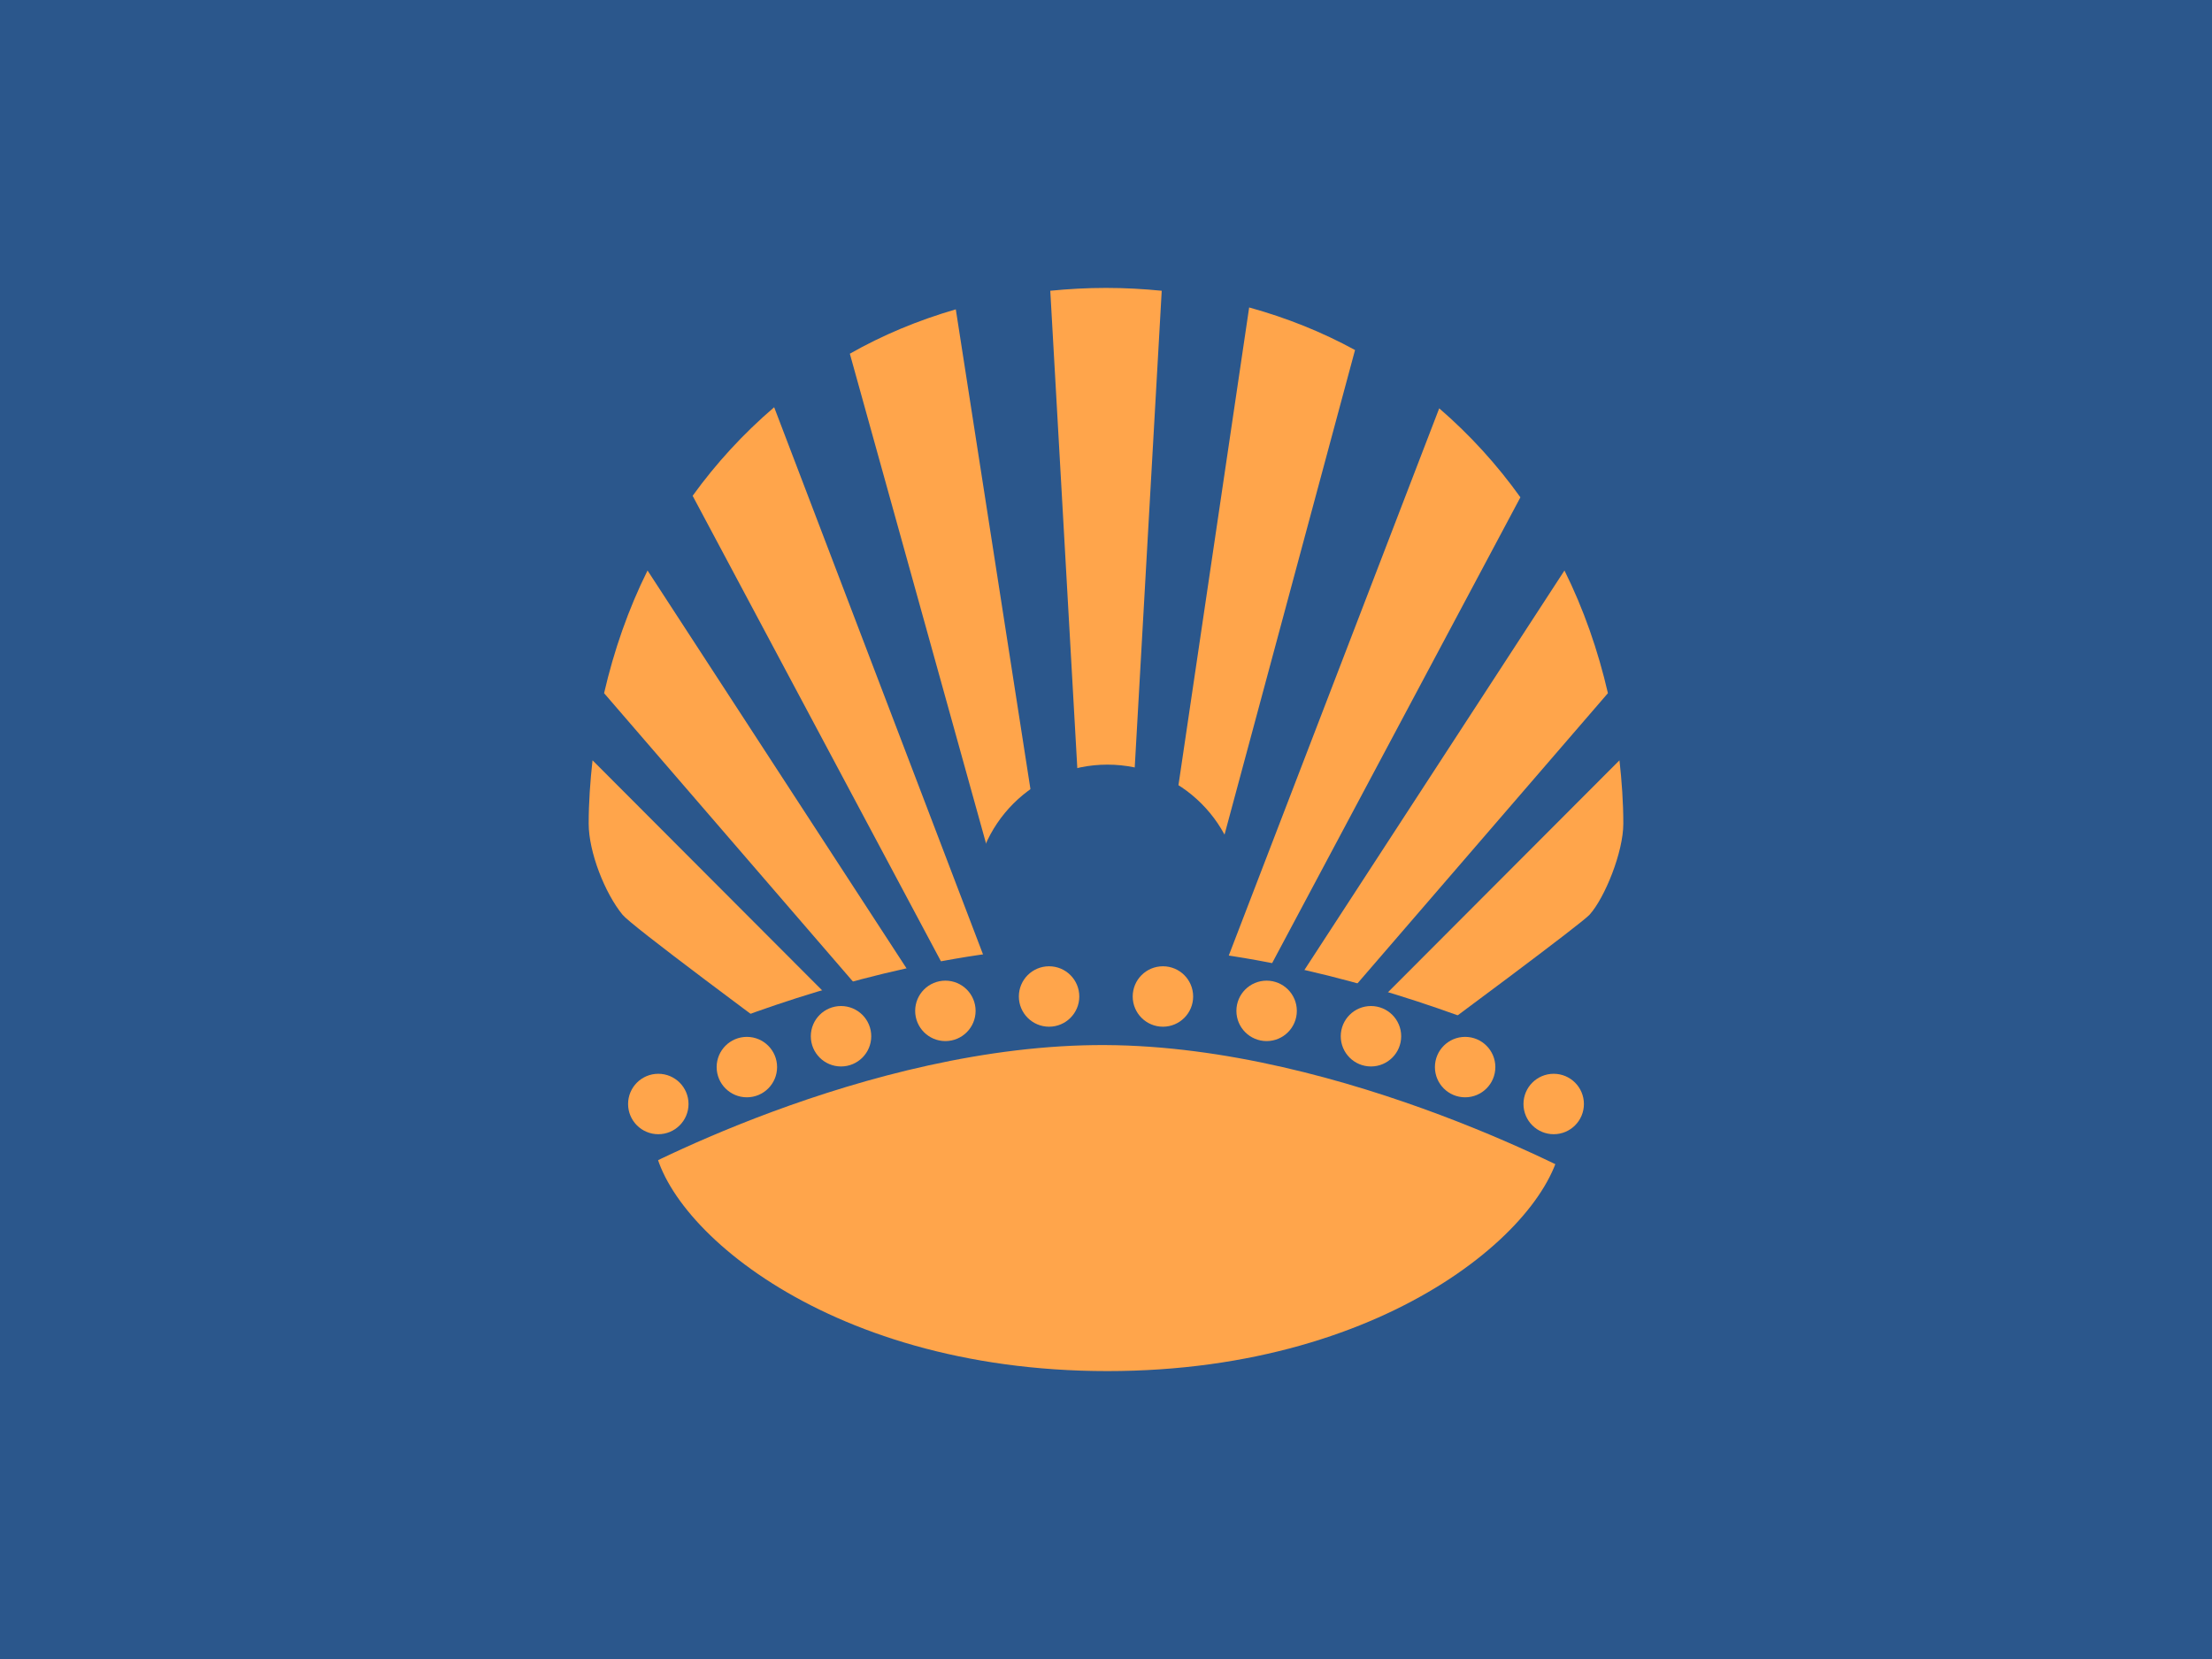
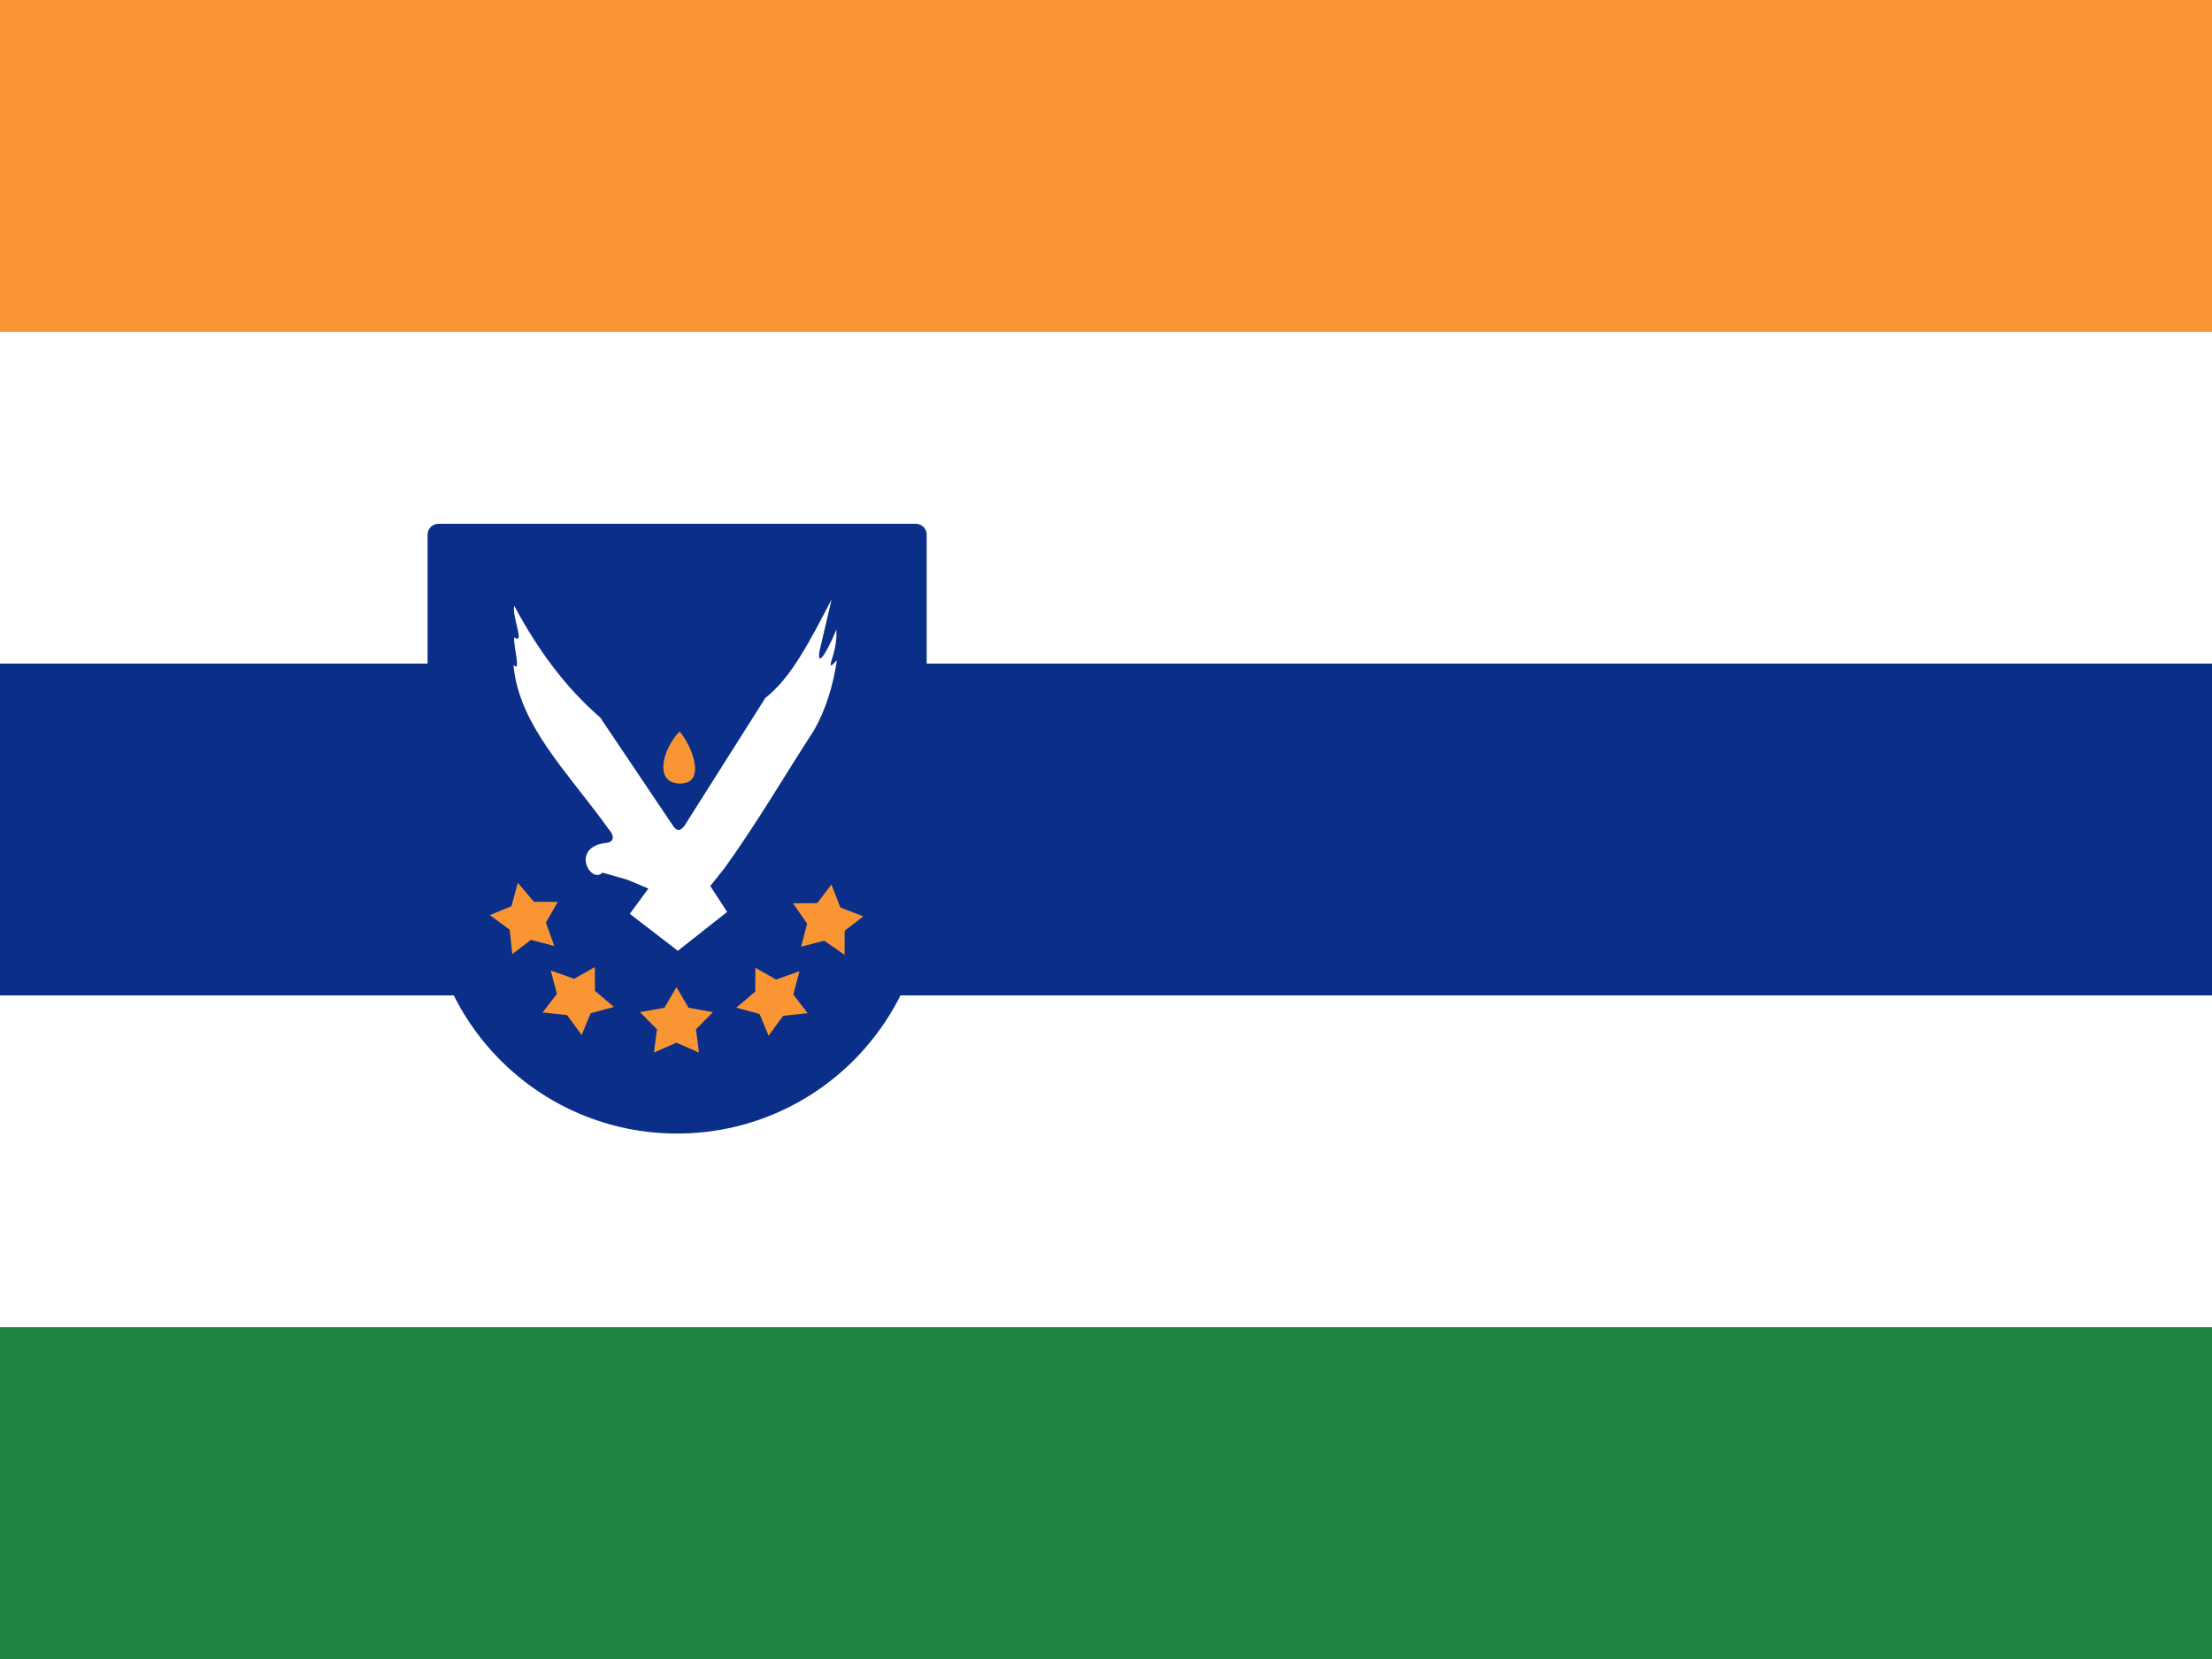
- <svg xmlns="http://www.w3.org/2000/svg" height="100%" stroke-miterlimit="10" style="fill-rule:nonzero;clip-rule:evenodd;stroke-linecap:round;stroke-linejoin:round;" version="1.1" viewBox="0 0 400 300" width="100%" xml:space="preserve">
-   <defs />
-   <g id="Layer-1">
-     <g opacity="1">
-       <path d="M0 300L400 300L400 8.52651e-14L0 8.52651e-14L0 300Z" fill="#2b578c" fill-rule="nonzero" opacity="1" stroke="none" />
-       <path d="M200 47.92C182.422 47.92 170.48 65.78 177.208 82.022L199.537 135.932C199.705 136.34 200.294 136.34 200.463 135.932L222.792 82.022C229.519 65.78 217.578 47.92 200 47.92ZM144.239 70.601C138.359 70.828 132.489 73.164 127.826 77.827C115.398 90.255 119.576 111.325 135.816 118.053L189.728 140.383C190.142 140.55 190.534 140.136 190.366 139.728L168.052 85.818C163.846 75.668 154.037 70.223 144.239 70.601ZM255.76 70.601C245.96 70.223 236.153 75.668 231.947 85.818L209.617 139.728C209.45 140.142 209.864 140.535 210.272 140.366L264.182 118.053C280.423 111.325 284.612 90.244 272.173 77.811C267.513 73.15 261.641 70.828 255.76 70.601ZM122.849 125.31C109.717 125.159 97.92 135.718 97.92 150C97.92 167.578 115.78 179.52 132.02 172.792L185.932 150.463C186.34 150.294 186.34 149.706 185.932 149.537L132.02 127.208C128.976 125.946 125.881 125.344 122.849 125.31ZM277.149 125.31C274.119 125.344 271.023 125.946 267.978 127.208L214.068 149.537C213.66 149.706 213.66 150.294 214.068 150.463L267.978 172.792C284.219 179.52 302.08 167.578 302.08 150C302.08 135.718 290.283 125.159 277.149 125.31ZM210.272 159.619C209.858 159.45 209.465 159.864 209.634 160.272L231.947 214.182C238.675 230.424 259.756 234.612 272.189 222.174C284.617 209.745 280.423 188.675 264.182 181.948L210.272 159.619ZM189.728 159.634L135.816 181.948C119.576 188.675 115.392 209.741 127.826 222.174C140.255 234.602 161.325 230.424 168.052 214.182L190.381 160.272C190.55 159.858 190.136 159.466 189.728 159.634ZM200 163.764C199.812 163.764 199.622 163.864 199.537 164.068L177.208 217.978C170.48 234.22 182.422 252.08 200 252.08C217.578 252.08 229.519 234.22 222.792 217.978L200.463 164.068C200.378 163.864 200.188 163.764 200 163.764Z" fill="#ffa54b" fill-rule="nonzero" opacity="0" stroke="none" />
+ <svg xmlns="http://www.w3.org/2000/svg" width="400" height="300" viewBox="0 0 400 300">
+   <g id="Group">
+     <g id="g1">
+       <path id="Rectangle" fill="#f99633" fill-rule="evenodd" stroke="none" d="M 0 60 L 400 60 L 400 0 L 0 0 Z" />
+       <path id="Rectangle-copy" fill="#ffffff" fill-rule="evenodd" stroke="none" d="M 0 120 L 400 120 L 400 60 L 0 60 Z" />
+       <path id="Rectangle-copy-2" fill="#0b2f89" fill-rule="evenodd" stroke="none" d="M -0 239.94 L 400 239.94 L 400 120 L -0 120 Z" />
+       <path id="Rectangle-copy-3" fill="#ffffff" fill-rule="evenodd" stroke="none" d="M 0 240 L 400 240 L 400 180 L 0 180 Z" />
+       <path id="Rectangle-copy-4" fill="#218343" fill-rule="evenodd" stroke="none" d="M -0 300 L 400 300 L 400 240 L -0 240 Z" />
    </g>
-     <path d="M112.676 146.384C112.676 98.015 151.887 58.804 200.255 58.804C248.624 58.804 287.834 98.015 287.834 146.384C287.834 194.752 248.624 233.963 200.255 233.963C151.887 233.963 112.676 194.752 112.676 146.384Z" fill="#2b578c" fill-rule="nonzero" opacity="1" stroke="none" />
-     <path d="M153.678 63.964L200 230.521L172.84 55.938C166.006 57.927 159.582 60.599 153.678 63.964ZM109.237 125.348L200 230.521L117.095 103.163C113.624 110.154 111.025 117.608 109.237 125.348ZM106.452 148.94C106.452 154.07 109.378 161.519 112.584 165.425C115.791 169.33 200 230.521 200 230.521L107.148 137.488C106.732 141.272 106.452 145.086 106.452 148.94ZM125.25 89.657L198.576 227.12L139.994 73.641C134.449 78.393 129.506 83.757 125.25 89.657ZM260.256 73.84L200 230.521L274.937 89.932C270.702 84.012 265.785 78.613 260.256 73.84ZM282.905 103.163L200 230.521L290.763 125.348C288.975 117.608 286.376 110.154 282.905 103.163ZM293.548 148.94C293.548 145.086 293.268 141.272 292.852 137.488L200 230.521C200 230.521 284.677 168.489 287.447 165.404C290.217 162.32 293.548 154.07 293.548 148.94ZM225.887 55.597L200 230.521L245.033 63.296C239.114 60.058 232.711 57.483 225.887 55.597ZM200 52.063C196.56 52.063 193.207 52.252 189.923 52.578L200 230.521L210.077 52.578C206.793 52.252 203.44 52.063 200 52.063Z" fill="#ffa54b" fill-rule="nonzero" opacity="1" stroke="none" />
-     <path d="M200.255 247.937C148.077 247.937 118.141 219.9 118.141 205.102C118.141 190.305 161.886 182.755 200.255 182.755C238.625 182.755 282.37 190.305 282.37 205.102C282.37 219.9 252.433 247.937 200.255 247.937Z" fill="#ffa54b" fill-rule="nonzero" opacity="1" stroke="none" />
-     <path d="M107.74 205.434C107.74 205.434 153.644 179.764 199.901 179.982C246.159 180.2 292.771 206.306 292.771 206.306" fill="none" opacity="1" stroke="#2b578c" stroke-linecap="butt" stroke-linejoin="miter" stroke-width="18" />
-     <path d="M176.219 162.306C176.219 149.031 186.98 138.27 200.255 138.27C213.531 138.27 224.292 149.031 224.292 162.306C224.292 175.582 213.531 186.343 200.255 186.343C186.98 186.343 176.219 175.582 176.219 162.306Z" fill="#2b578c" fill-rule="nonzero" opacity="1" stroke="none" />
-     <g opacity="1">
-       <path d="M113.578 199.638C113.578 196.62 116.024 194.174 119.042 194.174C122.06 194.174 124.506 196.62 124.506 199.638C124.506 202.656 122.06 205.102 119.042 205.102C116.024 205.102 113.578 202.656 113.578 199.638Z" fill="#ffa54b" fill-rule="nonzero" opacity="1" stroke="none" />
-       <path d="M129.593 192.964C129.593 189.946 132.04 187.5 135.057 187.5C138.075 187.5 140.522 189.946 140.522 192.964C140.522 195.982 138.075 198.428 135.057 198.428C132.04 198.428 129.593 195.982 129.593 192.964Z" fill="#ffa54b" fill-rule="nonzero" opacity="1" stroke="none" />
-       <path d="M146.621 187.386C146.621 184.368 149.067 181.921 152.085 181.921C155.103 181.921 157.549 184.368 157.549 187.386C157.549 190.404 155.103 192.85 152.085 192.85C149.067 192.85 146.621 190.404 146.621 187.386Z" fill="#ffa54b" fill-rule="nonzero" opacity="1" stroke="none" />
-       <path d="M165.491 182.798C165.491 179.78 167.938 177.333 170.956 177.333C173.974 177.333 176.42 179.78 176.42 182.798C176.42 185.815 173.974 188.262 170.956 188.262C167.938 188.262 165.491 185.815 165.491 182.798Z" fill="#ffa54b" fill-rule="nonzero" opacity="1" stroke="none" />
-       <path d="M184.241 180.197C184.241 177.179 186.687 174.733 189.705 174.733C192.723 174.733 195.17 177.179 195.17 180.197C195.17 183.215 192.723 185.662 189.705 185.662C186.687 185.662 184.241 183.215 184.241 180.197Z" fill="#ffa54b" fill-rule="nonzero" opacity="1" stroke="none" />
-     </g>
-     <g opacity="1">
-       <path d="M286.422 199.638C286.422 196.62 283.976 194.174 280.958 194.174C277.94 194.174 275.494 196.62 275.494 199.638C275.494 202.656 277.94 205.102 280.958 205.102C283.976 205.102 286.422 202.656 286.422 199.638Z" fill="#ffa54b" fill-rule="nonzero" opacity="1" stroke="none" />
-       <path d="M270.407 192.964C270.407 189.946 267.96 187.5 264.943 187.5C261.925 187.5 259.478 189.946 259.478 192.964C259.478 195.982 261.925 198.428 264.943 198.428C267.96 198.428 270.407 195.982 270.407 192.964Z" fill="#ffa54b" fill-rule="nonzero" opacity="1" stroke="none" />
-       <path d="M253.379 187.386C253.379 184.368 250.933 181.921 247.915 181.921C244.897 181.921 242.451 184.368 242.451 187.386C242.451 190.404 244.897 192.85 247.915 192.85C250.933 192.85 253.379 190.404 253.379 187.386Z" fill="#ffa54b" fill-rule="nonzero" opacity="1" stroke="none" />
-       <path d="M234.509 182.798C234.509 179.78 232.062 177.333 229.044 177.333C226.026 177.333 223.58 179.78 223.58 182.798C223.58 185.815 226.026 188.262 229.044 188.262C232.062 188.262 234.509 185.815 234.509 182.798Z" fill="#ffa54b" fill-rule="nonzero" opacity="1" stroke="none" />
-       <path d="M215.759 180.197C215.759 177.179 213.313 174.733 210.295 174.733C207.277 174.733 204.83 177.179 204.83 180.197C204.83 183.215 207.277 185.662 210.295 185.662C213.313 185.662 215.759 183.215 215.759 180.197Z" fill="#ffa54b" fill-rule="nonzero" opacity="1" stroke="none" />
+     <g id="g2">
+       <path id="Path-copy-7" fill="#0b2f89" stroke="none" d="M 165.897 96.697 L 79.596 96.697 L 79.596 159.681 C 79.597 159.737 79.596 159.796 79.596 159.852 C 79.596 183.684 98.915 203.003 122.746 203.003 C 146.578 203.003 165.897 183.684 165.897 159.852 C 165.897 159.794 165.895 159.737 165.895 159.681 L 165.895 96.697 L 165.897 96.697 Z" />
+       <g id="g3">
+         <path id="path2106-copy" fill="#ffffff" fill-rule="evenodd" stroke="none" d="M 113.506 159.107 L 108.955 157.797 C 106.8 160.014 102.905 152.982 109.918 152.389 C 111.011 152.138 111.104 151.11 110.194 150.112 C 102.89 139.865 93.8 131.231 92.853 120.221 C 94.297 121.82 92.82 116.933 92.99 115.24 C 95.032 116.697 92.524 111.466 92.99 109.547 C 97.186 117.387 102.14 124.196 108.541 129.758 C 112.945 136.305 117.349 142.853 121.753 149.401 C 122.492 150.446 123.17 150.184 123.817 149.258 C 128.68 141.573 133.543 133.887 138.406 126.2 C 143.177 122.488 146.525 115.727 150.38 108.408 C 149.646 111.54 148.912 114.671 148.178 117.802 C 147.64 121.807 150.728 115.317 151.221 113.834 C 151.383 115.637 150.994 117.566 150.38 119.368 C 149.861 121.057 150.64 120.136 151.343 119.368 C 150.655 123.947 149.37 128.217 147.214 132.036 C 141.786 140.392 136.771 149.033 130.929 157.104 L 128.434 160.214 L 131.489 164.904 L 122.574 171.936 L 113.889 165.25 L 117.253 160.679 L 113.506 159.109" />
+         <path id="path2108-copy" fill="#f99633" fill-rule="evenodd" stroke="none" d="M 122.873 132.283 C 119.629 135.738 118.341 141.603 122.924 141.703 C 127.945 141.727 125.014 134.617 122.873 132.283 Z" />
+         <g id="g4">
+           <path id="Star" fill="#f99633" fill-rule="evenodd" stroke="none" d="M 122.327 178.512 L 120.152 182.227 L 115.734 183.031 L 118.807 186.131 L 118.253 190.343 L 122.327 188.543 L 126.402 190.343 L 125.847 186.131 L 128.92 183.031 L 124.502 182.227 Z" />
+           <path id="Star-copy" fill="#f99633" fill-rule="evenodd" stroke="none" d="M 136.601 175.007 L 136.575 179.312 L 133.151 182.217 L 137.362 183.365 L 138.987 187.29 L 141.616 183.694 L 146.045 183.215 L 143.458 179.845 L 144.57 175.624 L 140.342 177.137 Z" />
+           <path id="Star-copy-2" fill="#f99633" fill-rule="evenodd" stroke="none" d="M 107.565 174.876 L 103.824 177.006 L 99.596 175.493 L 100.708 179.714 L 98.122 183.084 L 102.55 183.563 L 105.179 187.159 L 106.804 183.234 L 111.015 182.086 L 107.592 179.181 Z" />
+           <path id="Star-copy-3" fill="#f99633" fill-rule="evenodd" stroke="none" d="M 100.851 163.097 L 96.546 163.07 L 93.642 159.647 L 92.494 163.858 L 88.569 165.483 L 92.164 168.112 L 92.643 172.54 L 96.013 169.954 L 100.234 171.065 L 98.722 166.838 Z" />
+           <path id="Star-copy-4" fill="#f99633" fill-rule="evenodd" stroke="none" d="M 144.869 171.196 L 149.034 170.108 L 152.726 172.663 L 152.745 168.298 L 156.116 165.712 L 151.962 164.103 L 150.353 159.95 L 147.767 163.32 L 143.403 163.339 L 145.958 167.031 Z" />
+         </g>
+       </g>
+       <path id="Path-copy-5" fill="none" stroke="#0b2f89" stroke-width="3.954" stroke-linecap="round" stroke-linejoin="round" d="M 165.597 96.697 L 79.295 96.697 L 79.295 159.681 C 79.297 159.737 79.295 159.796 79.295 159.852 C 79.295 183.684 98.615 203.003 122.446 203.003 C 146.277 203.003 165.597 183.684 165.597 159.852 C 165.597 159.794 165.595 159.737 165.595 159.681 L 165.595 96.697 L 165.597 96.697 Z" />
    </g>
  </g>
</svg>
